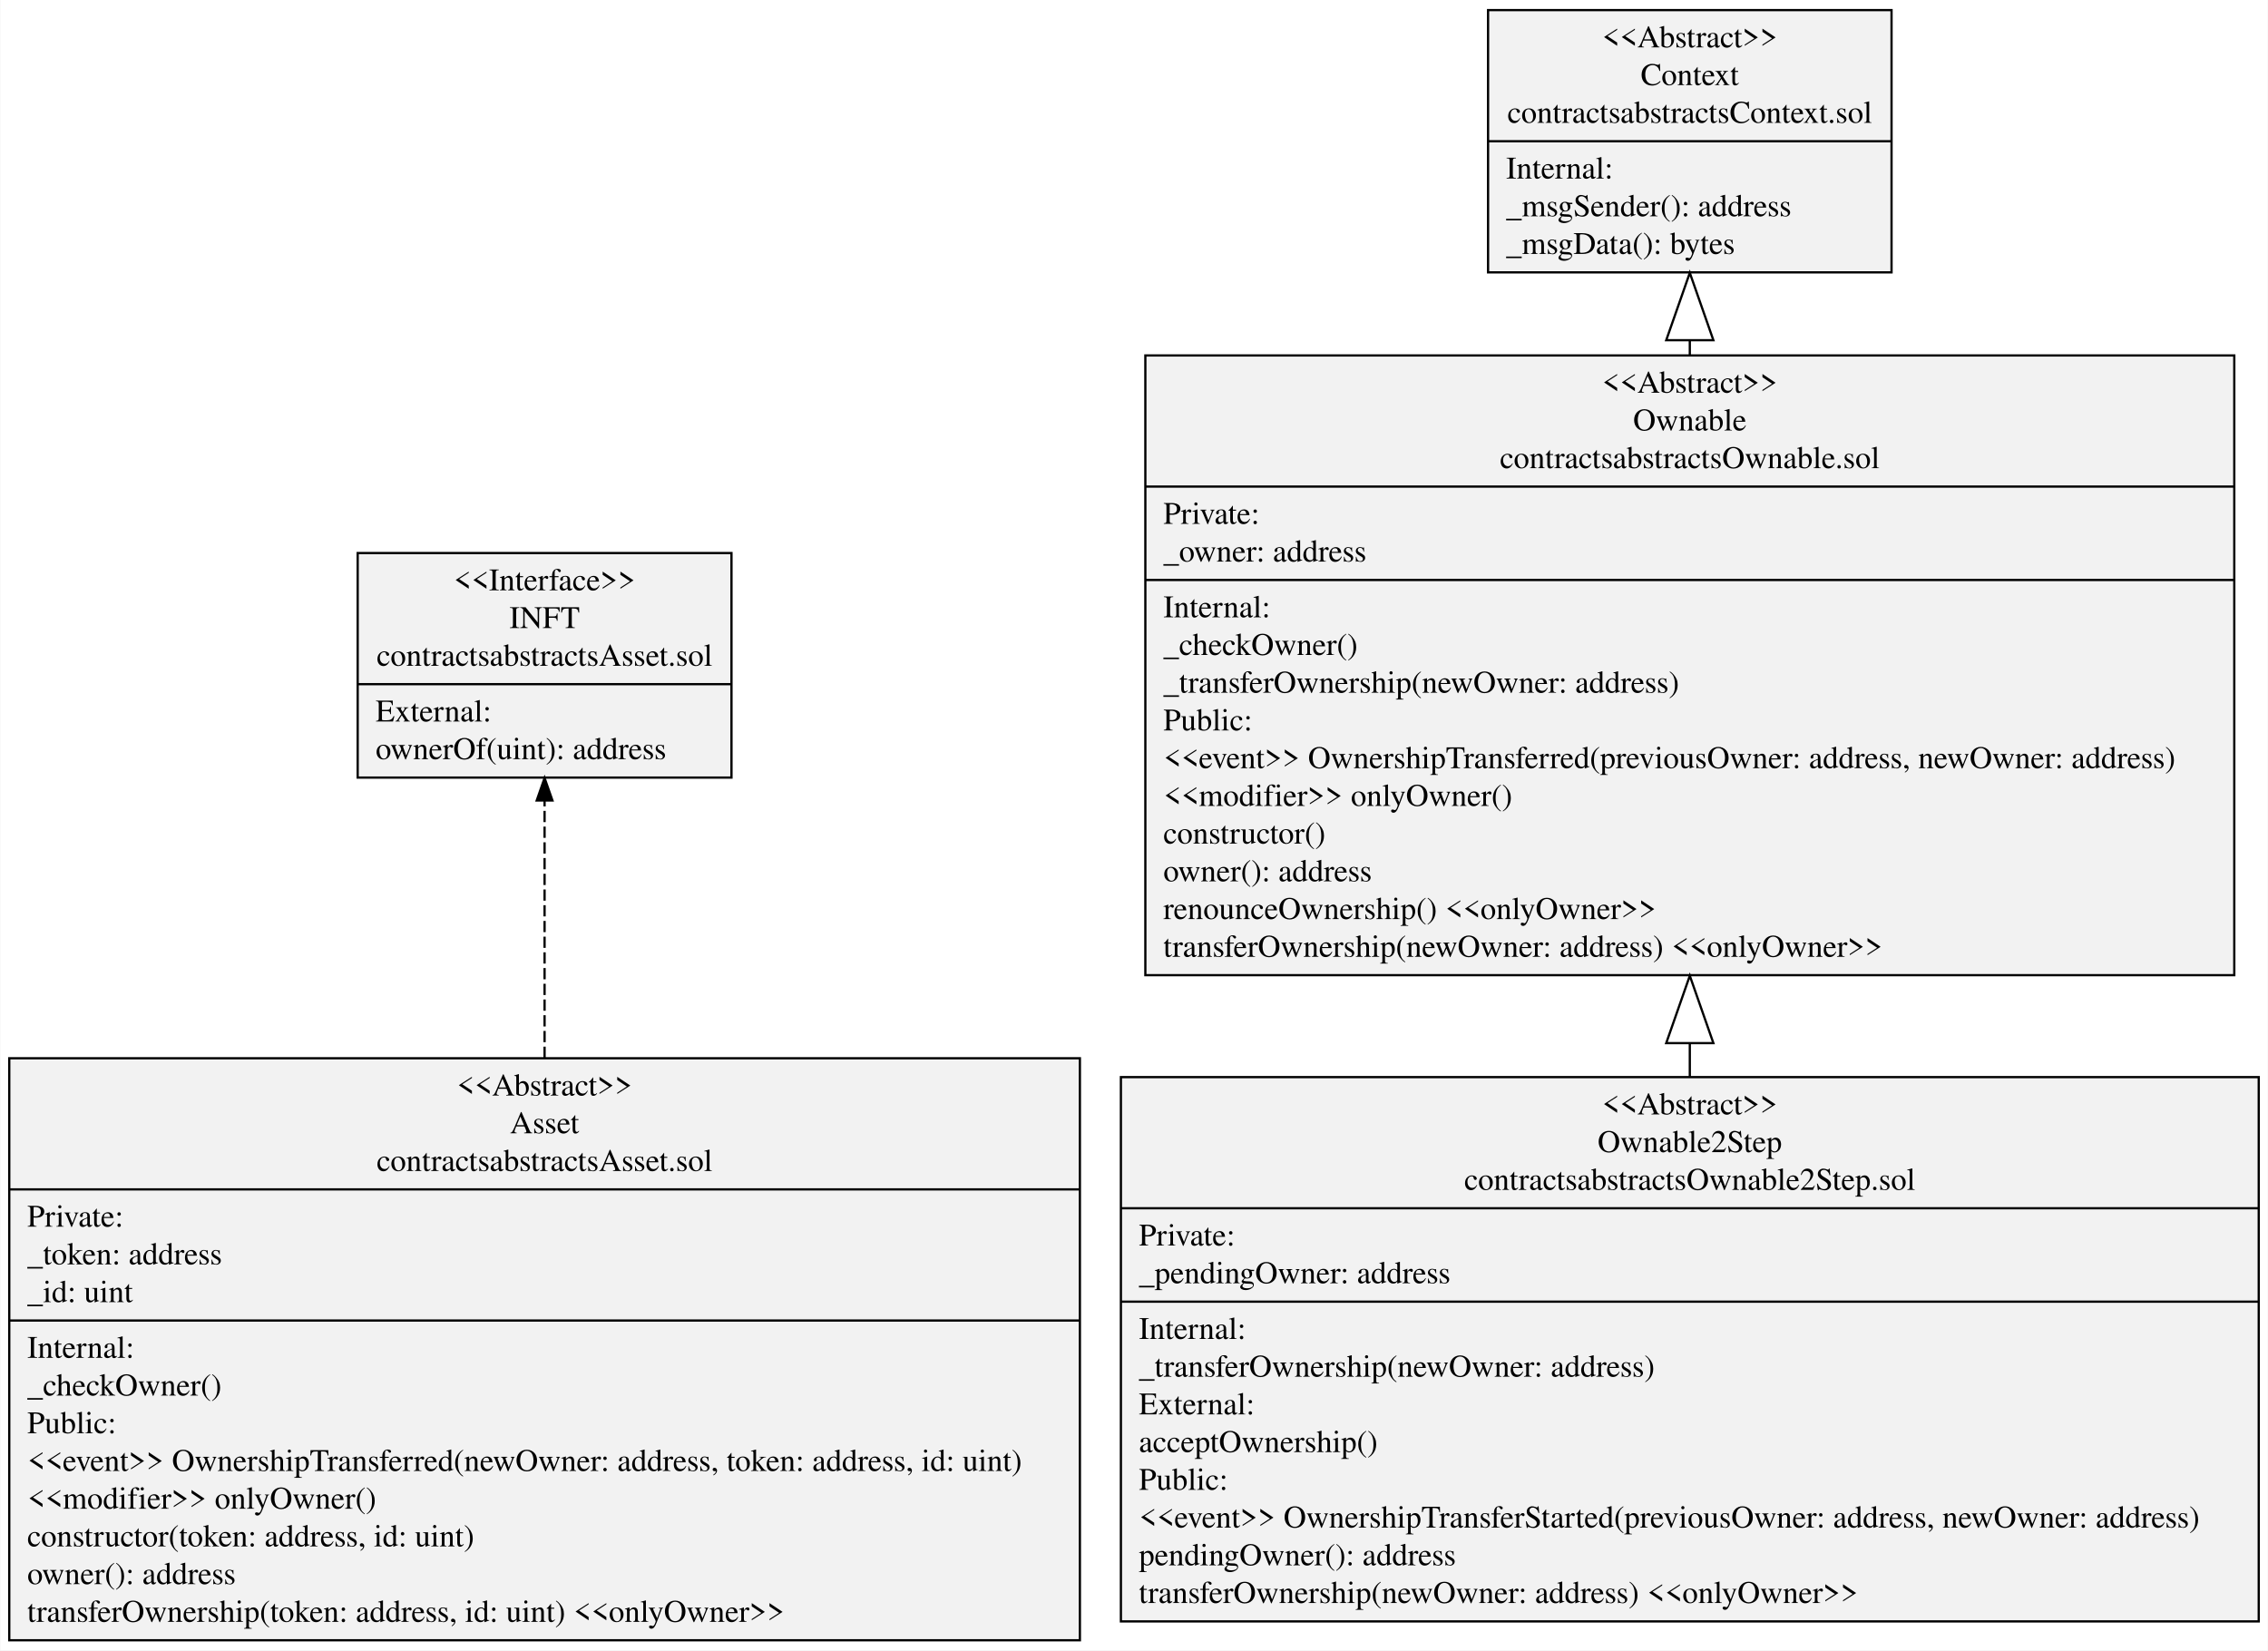
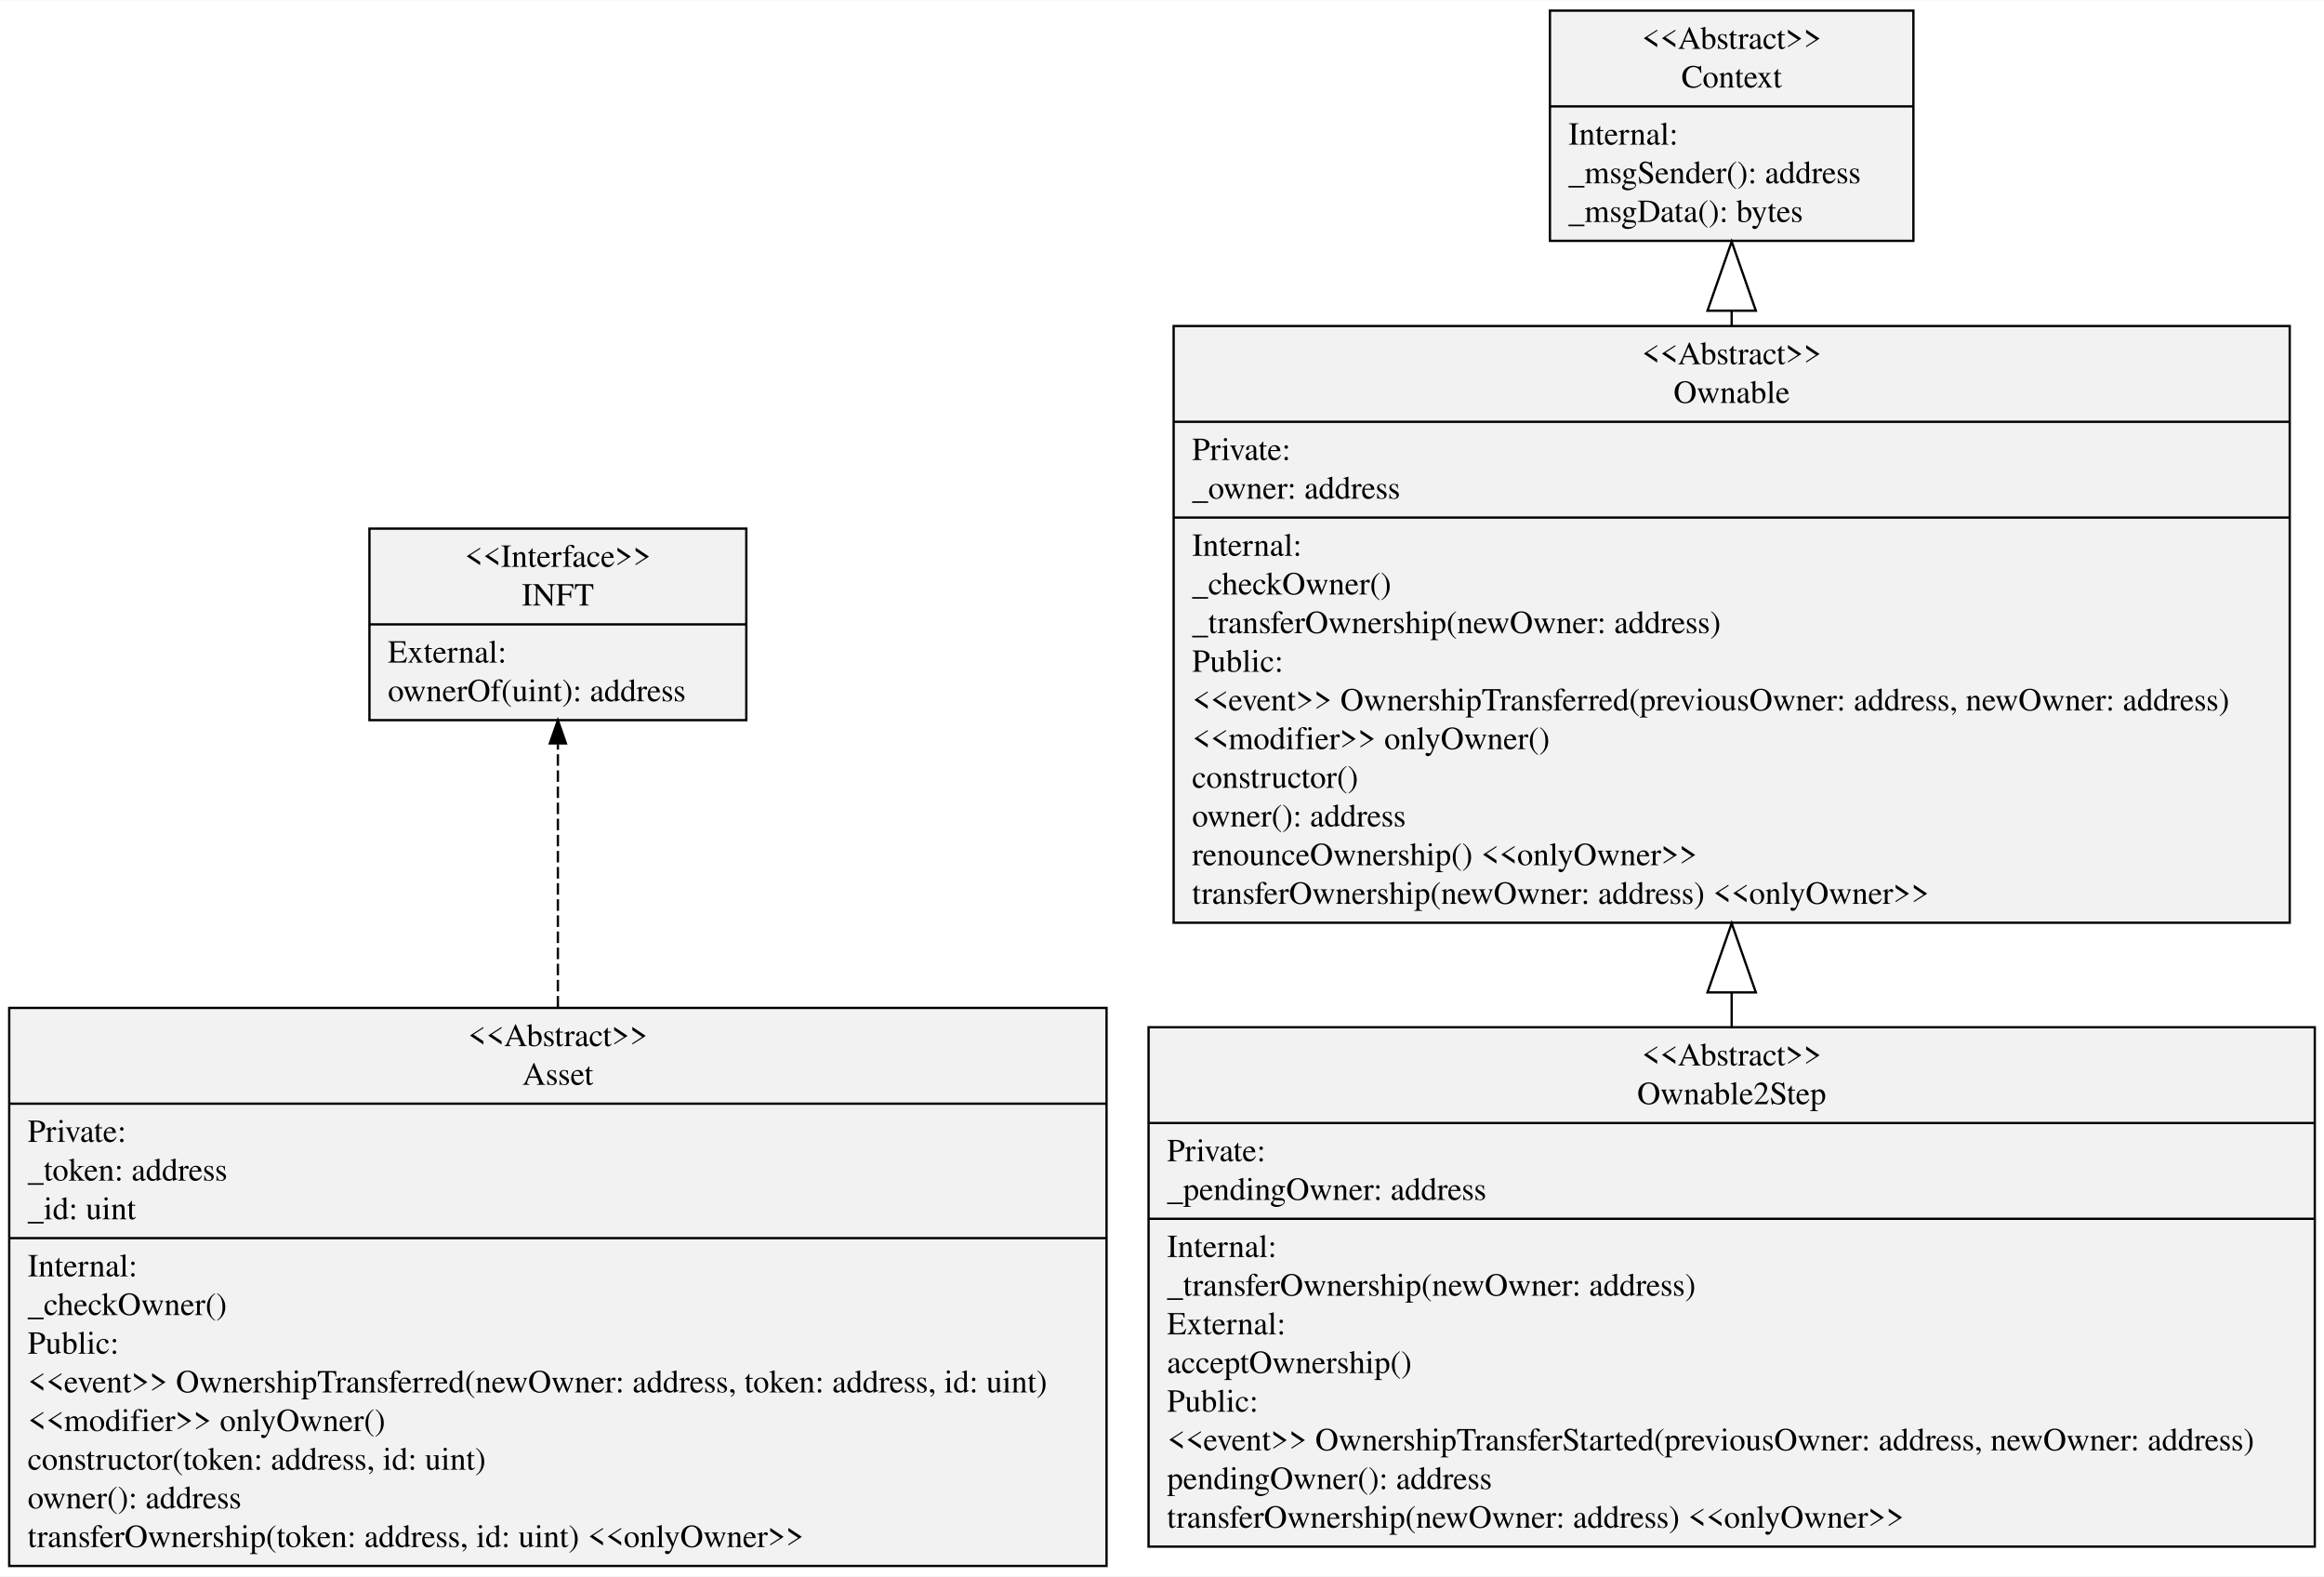
- <svg xmlns="http://www.w3.org/2000/svg" width="1010pt" height="735pt" viewBox="0.00 0.00 1009.75 735.00">
-   <g id="graph0" class="graph" transform="scale(1 1) rotate(0) translate(4 731)">
-     <polygon fill="white" stroke="transparent" points="-4,4 -4,-731 1005.75,-731 1005.75,4 -4,4" />
+ <svg xmlns="http://www.w3.org/2000/svg" width="1010pt" height="685pt" viewBox="0.00 0.00 1009.75 684.60">
+   <g id="graph0" class="graph" transform="scale(1 1) rotate(0) translate(4 680.6)">
+     <polygon fill="white" stroke="transparent" points="-4,4 -4,-680.6 1005.75,-680.6 1005.75,4 -4,4" />
    <g id="node1" class="node">
-       <polygon fill="#f2f2f2" stroke="black" points="155.16,-384.7 155.16,-484.7 321.62,-484.7 321.62,-384.7 155.16,-384.7" />
-       <text text-anchor="middle" x="238.39" y="-468.1" font-family="Times,serif" font-size="14.00">&lt;&lt;Interface&gt;&gt;</text>
-       <text text-anchor="middle" x="238.39" y="-451.3" font-family="Times,serif" font-size="14.00">INFT</text>
-       <text text-anchor="middle" x="238.39" y="-434.5" font-family="Times,serif" font-size="14.00">contractsabstractsAsset.sol</text>
-       <polyline fill="none" stroke="black" points="155.16,-426.3 321.62,-426.3 " />
-       <text text-anchor="start" x="163.16" y="-409.7" font-family="Times,serif" font-size="14.00">External:</text>
-       <text text-anchor="start" x="163.16" y="-392.9" font-family="Times,serif" font-size="14.00">     ownerOf(uint): address</text>
+       <polygon fill="#f2f2f2" stroke="black" points="156.52,-367.9 156.52,-451.1 320.26,-451.1 320.26,-367.9 156.52,-367.9" />
+       <text text-anchor="middle" x="238.39" y="-434.5" font-family="Times,serif" font-size="14.00">&lt;&lt;Interface&gt;&gt;</text>
+       <text text-anchor="middle" x="238.39" y="-417.7" font-family="Times,serif" font-size="14.00">INFT</text>
+       <polyline fill="none" stroke="black" points="156.52,-409.5 320.26,-409.5 " />
+       <text text-anchor="start" x="164.52" y="-392.9" font-family="Times,serif" font-size="14.00">External:</text>
+       <text text-anchor="start" x="164.52" y="-376.1" font-family="Times,serif" font-size="14.00">     ownerOf(uint): address</text>
    </g>
    <g id="node2" class="node">
-       <polygon fill="#f2f2f2" stroke="black" points="0,-0.5 0,-259.7 476.78,-259.7 476.78,-0.5 0,-0.5" />
-       <text text-anchor="middle" x="238.39" y="-243.1" font-family="Times,serif" font-size="14.00">&lt;&lt;Abstract&gt;&gt;</text>
-       <text text-anchor="middle" x="238.39" y="-226.3" font-family="Times,serif" font-size="14.00">Asset</text>
-       <text text-anchor="middle" x="238.39" y="-209.5" font-family="Times,serif" font-size="14.00">contractsabstractsAsset.sol</text>
+       <polygon fill="#f2f2f2" stroke="black" points="0,-0.5 0,-242.9 476.78,-242.9 476.78,-0.5 0,-0.5" />
+       <text text-anchor="middle" x="238.39" y="-226.3" font-family="Times,serif" font-size="14.00">&lt;&lt;Abstract&gt;&gt;</text>
+       <text text-anchor="middle" x="238.39" y="-209.5" font-family="Times,serif" font-size="14.00">Asset</text>
      <polyline fill="none" stroke="black" points="0,-201.3 476.78,-201.3 " />
      <text text-anchor="start" x="8" y="-184.7" font-family="Times,serif" font-size="14.00">Private:</text>
      <text text-anchor="start" x="8" y="-167.9" font-family="Times,serif" font-size="14.00">   _token: address</text>
      <text text-anchor="start" x="8" y="-151.1" font-family="Times,serif" font-size="14.00">   _id: uint</text>
      <polyline fill="none" stroke="black" points="0,-142.9 476.78,-142.9 " />
      <text text-anchor="start" x="8" y="-126.3" font-family="Times,serif" font-size="14.00">Internal:</text>
      <text text-anchor="start" x="8" y="-109.5" font-family="Times,serif" font-size="14.00">    _checkOwner()</text>
      <text text-anchor="start" x="8" y="-92.7" font-family="Times,serif" font-size="14.00">Public:</text>
      <text text-anchor="start" x="8" y="-75.9" font-family="Times,serif" font-size="14.00">    &lt;&lt;event&gt;&gt; OwnershipTransferred(newOwner: address, token: address, id: uint)</text>
      <text text-anchor="start" x="8" y="-59.1" font-family="Times,serif" font-size="14.00">    &lt;&lt;modifier&gt;&gt; onlyOwner()</text>
      <text text-anchor="start" x="8" y="-42.3" font-family="Times,serif" font-size="14.00">    constructor(token: address, id: uint)</text>
      <text text-anchor="start" x="8" y="-25.5" font-family="Times,serif" font-size="14.00">    owner(): address</text>
      <text text-anchor="start" x="8" y="-8.7" font-family="Times,serif" font-size="14.00">    transferOwnership(token: address, id: uint) &lt;&lt;onlyOwner&gt;&gt;</text>
    </g>
    <g id="edge1" class="edge">
-       <path fill="none" stroke="black" stroke-dasharray="5,2" d="M238.39,-259.87C238.39,-299.64 238.39,-341.54 238.39,-374.23" />
-       <polygon fill="black" stroke="black" points="234.89,-374.51 238.39,-384.51 241.89,-374.51 234.89,-374.51" />
+       <path fill="none" stroke="black" stroke-dasharray="5,2" d="M238.39,-243.08C238.39,-283.1 238.39,-325.54 238.39,-357.41" />
+       <polygon fill="black" stroke="black" points="234.89,-357.79 238.39,-367.79 241.89,-357.79 234.89,-357.79" />
    </g>
    <g id="node3" class="node">
-       <polygon fill="#f2f2f2" stroke="black" points="658.55,-609.7 658.55,-726.5 838.23,-726.5 838.23,-609.7 658.55,-609.7" />
-       <text text-anchor="middle" x="748.39" y="-709.9" font-family="Times,serif" font-size="14.00">&lt;&lt;Abstract&gt;&gt;</text>
-       <text text-anchor="middle" x="748.39" y="-693.1" font-family="Times,serif" font-size="14.00">Context</text>
-       <text text-anchor="middle" x="748.39" y="-676.3" font-family="Times,serif" font-size="14.00">contractsabstractsContext.sol</text>
-       <polyline fill="none" stroke="black" points="658.55,-668.1 838.23,-668.1 " />
-       <text text-anchor="start" x="666.55" y="-651.5" font-family="Times,serif" font-size="14.00">Internal:</text>
-       <text text-anchor="start" x="666.55" y="-634.7" font-family="Times,serif" font-size="14.00">    _msgSender(): address</text>
-       <text text-anchor="start" x="666.55" y="-617.9" font-family="Times,serif" font-size="14.00">    _msgData(): bytes</text>
+       <polygon fill="#f2f2f2" stroke="black" points="669.43,-576.1 669.43,-676.1 827.35,-676.1 827.35,-576.1 669.43,-576.1" />
+       <text text-anchor="middle" x="748.39" y="-659.5" font-family="Times,serif" font-size="14.00">&lt;&lt;Abstract&gt;&gt;</text>
+       <text text-anchor="middle" x="748.39" y="-642.7" font-family="Times,serif" font-size="14.00">Context</text>
+       <polyline fill="none" stroke="black" points="669.43,-634.5 827.35,-634.5 " />
+       <text text-anchor="start" x="677.43" y="-617.9" font-family="Times,serif" font-size="14.00">Internal:</text>
+       <text text-anchor="start" x="677.43" y="-601.1" font-family="Times,serif" font-size="14.00">    _msgSender(): address</text>
+       <text text-anchor="start" x="677.43" y="-584.3" font-family="Times,serif" font-size="14.00">    _msgData(): bytes</text>
    </g>
    <g id="node4" class="node">
-       <polygon fill="#f2f2f2" stroke="black" points="505.93,-296.7 505.93,-572.7 990.86,-572.7 990.86,-296.7 505.93,-296.7" />
-       <text text-anchor="middle" x="748.39" y="-556.1" font-family="Times,serif" font-size="14.00">&lt;&lt;Abstract&gt;&gt;</text>
-       <text text-anchor="middle" x="748.39" y="-539.3" font-family="Times,serif" font-size="14.00">Ownable</text>
-       <text text-anchor="middle" x="748.39" y="-522.5" font-family="Times,serif" font-size="14.00">contractsabstractsOwnable.sol</text>
-       <polyline fill="none" stroke="black" points="505.93,-514.3 990.86,-514.3 " />
-       <text text-anchor="start" x="513.93" y="-497.7" font-family="Times,serif" font-size="14.00">Private:</text>
-       <text text-anchor="start" x="513.93" y="-480.9" font-family="Times,serif" font-size="14.00">   _owner: address</text>
-       <polyline fill="none" stroke="black" points="505.93,-472.7 990.86,-472.7 " />
-       <text text-anchor="start" x="513.93" y="-456.1" font-family="Times,serif" font-size="14.00">Internal:</text>
-       <text text-anchor="start" x="513.93" y="-439.3" font-family="Times,serif" font-size="14.00">    _checkOwner()</text>
-       <text text-anchor="start" x="513.93" y="-422.5" font-family="Times,serif" font-size="14.00">    _transferOwnership(newOwner: address)</text>
-       <text text-anchor="start" x="513.93" y="-405.7" font-family="Times,serif" font-size="14.00">Public:</text>
-       <text text-anchor="start" x="513.93" y="-388.9" font-family="Times,serif" font-size="14.00">    &lt;&lt;event&gt;&gt; OwnershipTransferred(previousOwner: address, newOwner: address)</text>
-       <text text-anchor="start" x="513.93" y="-372.1" font-family="Times,serif" font-size="14.00">    &lt;&lt;modifier&gt;&gt; onlyOwner()</text>
-       <text text-anchor="start" x="513.93" y="-355.3" font-family="Times,serif" font-size="14.00">    constructor()</text>
-       <text text-anchor="start" x="513.93" y="-338.5" font-family="Times,serif" font-size="14.00">    owner(): address</text>
-       <text text-anchor="start" x="513.93" y="-321.7" font-family="Times,serif" font-size="14.00">    renounceOwnership() &lt;&lt;onlyOwner&gt;&gt;</text>
-       <text text-anchor="start" x="513.93" y="-304.9" font-family="Times,serif" font-size="14.00">    transferOwnership(newOwner: address) &lt;&lt;onlyOwner&gt;&gt;</text>
+       <polygon fill="#f2f2f2" stroke="black" points="505.93,-279.9 505.93,-539.1 990.86,-539.1 990.86,-279.9 505.93,-279.9" />
+       <text text-anchor="middle" x="748.39" y="-522.5" font-family="Times,serif" font-size="14.00">&lt;&lt;Abstract&gt;&gt;</text>
+       <text text-anchor="middle" x="748.39" y="-505.7" font-family="Times,serif" font-size="14.00">Ownable</text>
+       <polyline fill="none" stroke="black" points="505.93,-497.5 990.86,-497.5 " />
+       <text text-anchor="start" x="513.93" y="-480.9" font-family="Times,serif" font-size="14.00">Private:</text>
+       <text text-anchor="start" x="513.93" y="-464.1" font-family="Times,serif" font-size="14.00">   _owner: address</text>
+       <polyline fill="none" stroke="black" points="505.93,-455.9 990.86,-455.9 " />
+       <text text-anchor="start" x="513.93" y="-439.3" font-family="Times,serif" font-size="14.00">Internal:</text>
+       <text text-anchor="start" x="513.93" y="-422.5" font-family="Times,serif" font-size="14.00">    _checkOwner()</text>
+       <text text-anchor="start" x="513.93" y="-405.7" font-family="Times,serif" font-size="14.00">    _transferOwnership(newOwner: address)</text>
+       <text text-anchor="start" x="513.93" y="-388.9" font-family="Times,serif" font-size="14.00">Public:</text>
+       <text text-anchor="start" x="513.93" y="-372.1" font-family="Times,serif" font-size="14.00">    &lt;&lt;event&gt;&gt; OwnershipTransferred(previousOwner: address, newOwner: address)</text>
+       <text text-anchor="start" x="513.93" y="-355.3" font-family="Times,serif" font-size="14.00">    &lt;&lt;modifier&gt;&gt; onlyOwner()</text>
+       <text text-anchor="start" x="513.93" y="-338.5" font-family="Times,serif" font-size="14.00">    constructor()</text>
+       <text text-anchor="start" x="513.93" y="-321.7" font-family="Times,serif" font-size="14.00">    owner(): address</text>
+       <text text-anchor="start" x="513.93" y="-304.9" font-family="Times,serif" font-size="14.00">    renounceOwnership() &lt;&lt;onlyOwner&gt;&gt;</text>
+       <text text-anchor="start" x="513.93" y="-288.1" font-family="Times,serif" font-size="14.00">    transferOwnership(newOwner: address) &lt;&lt;onlyOwner&gt;&gt;</text>
    </g>
    <g id="edge2" class="edge">
-       <path fill="none" stroke="black" d="M748.39,-572.98C748.39,-575.07 748.39,-577.15 748.39,-579.22" />
-       <polygon fill="none" stroke="black" points="737.89,-579.49 748.39,-609.49 758.89,-579.49 737.89,-579.49" />
+       <path fill="none" stroke="black" d="M748.39,-539.36C748.39,-541.46 748.39,-543.55 748.39,-545.63" />
+       <polygon fill="none" stroke="black" points="737.89,-545.76 748.39,-575.76 758.89,-545.76 737.89,-545.76" />
    </g>
    <g id="node5" class="node">
-       <polygon fill="#f2f2f2" stroke="black" points="495.04,-8.9 495.04,-251.3 1001.75,-251.3 1001.75,-8.9 495.04,-8.9" />
-       <text text-anchor="middle" x="748.39" y="-234.7" font-family="Times,serif" font-size="14.00">&lt;&lt;Abstract&gt;&gt;</text>
-       <text text-anchor="middle" x="748.39" y="-217.9" font-family="Times,serif" font-size="14.00">Ownable2Step</text>
-       <text text-anchor="middle" x="748.39" y="-201.1" font-family="Times,serif" font-size="14.00">contractsabstractsOwnable2Step.sol</text>
+       <polygon fill="#f2f2f2" stroke="black" points="495.04,-8.9 495.04,-234.5 1001.75,-234.5 1001.75,-8.9 495.04,-8.9" />
+       <text text-anchor="middle" x="748.39" y="-217.9" font-family="Times,serif" font-size="14.00">&lt;&lt;Abstract&gt;&gt;</text>
+       <text text-anchor="middle" x="748.39" y="-201.1" font-family="Times,serif" font-size="14.00">Ownable2Step</text>
      <polyline fill="none" stroke="black" points="495.04,-192.9 1001.75,-192.9 " />
      <text text-anchor="start" x="503.04" y="-176.3" font-family="Times,serif" font-size="14.00">Private:</text>
      <text text-anchor="start" x="503.04" y="-159.5" font-family="Times,serif" font-size="14.00">   _pendingOwner: address</text>
      <polyline fill="none" stroke="black" points="495.04,-151.3 1001.75,-151.3 " />
      <text text-anchor="start" x="503.04" y="-134.7" font-family="Times,serif" font-size="14.00">Internal:</text>
      <text text-anchor="start" x="503.04" y="-117.9" font-family="Times,serif" font-size="14.00">    _transferOwnership(newOwner: address)</text>
      <text text-anchor="start" x="503.04" y="-101.1" font-family="Times,serif" font-size="14.00">External:</text>
      <text text-anchor="start" x="503.04" y="-84.3" font-family="Times,serif" font-size="14.00">    acceptOwnership()</text>
      <text text-anchor="start" x="503.04" y="-67.5" font-family="Times,serif" font-size="14.00">Public:</text>
      <text text-anchor="start" x="503.04" y="-50.7" font-family="Times,serif" font-size="14.00">    &lt;&lt;event&gt;&gt; OwnershipTransferStarted(previousOwner: address, newOwner: address)</text>
      <text text-anchor="start" x="503.04" y="-33.9" font-family="Times,serif" font-size="14.00">    pendingOwner(): address</text>
      <text text-anchor="start" x="503.04" y="-17.1" font-family="Times,serif" font-size="14.00">    transferOwnership(newOwner: address) &lt;&lt;onlyOwner&gt;&gt;</text>
    </g>
    <g id="edge3" class="edge">
-       <path fill="none" stroke="black" d="M748.39,-251.57C748.39,-256.41 748.39,-261.29 748.39,-266.2" />
-       <polygon fill="none" stroke="black" points="737.89,-266.45 748.39,-296.45 758.89,-266.45 737.89,-266.45" />
+       <path fill="none" stroke="black" d="M748.39,-234.84C748.39,-239.66 748.39,-244.53 748.39,-249.43" />
+       <polygon fill="none" stroke="black" points="737.89,-249.64 748.39,-279.64 758.89,-249.64 737.89,-249.64" />
    </g>
  </g>
</svg>
